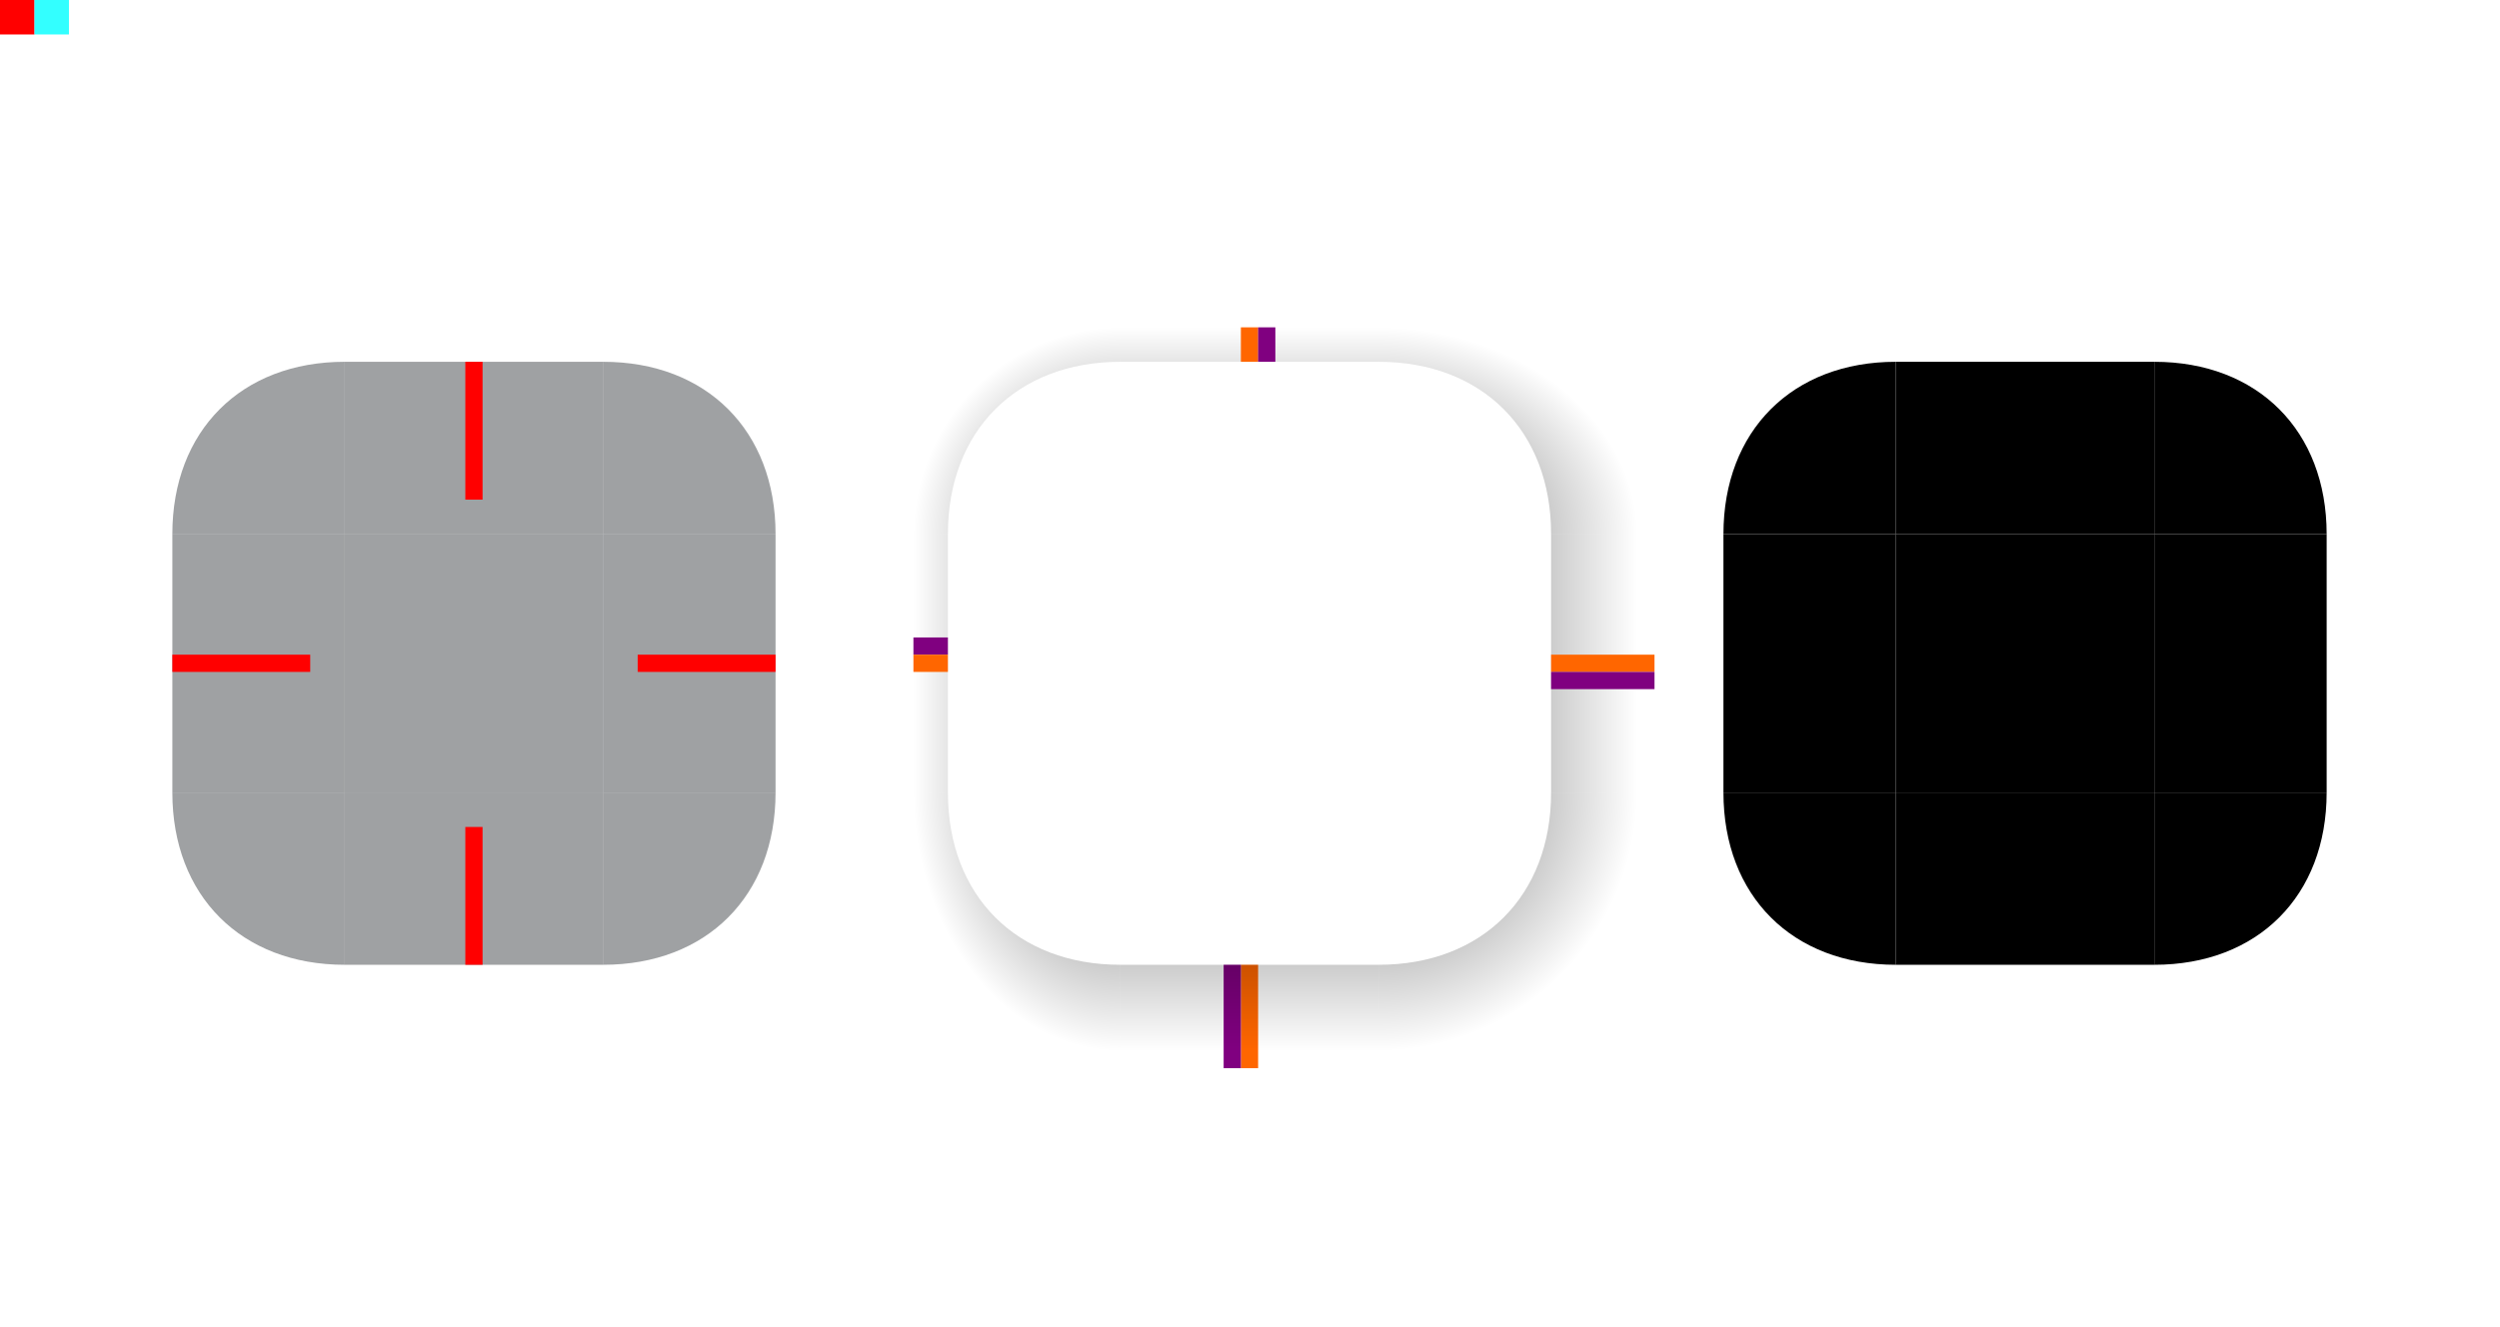
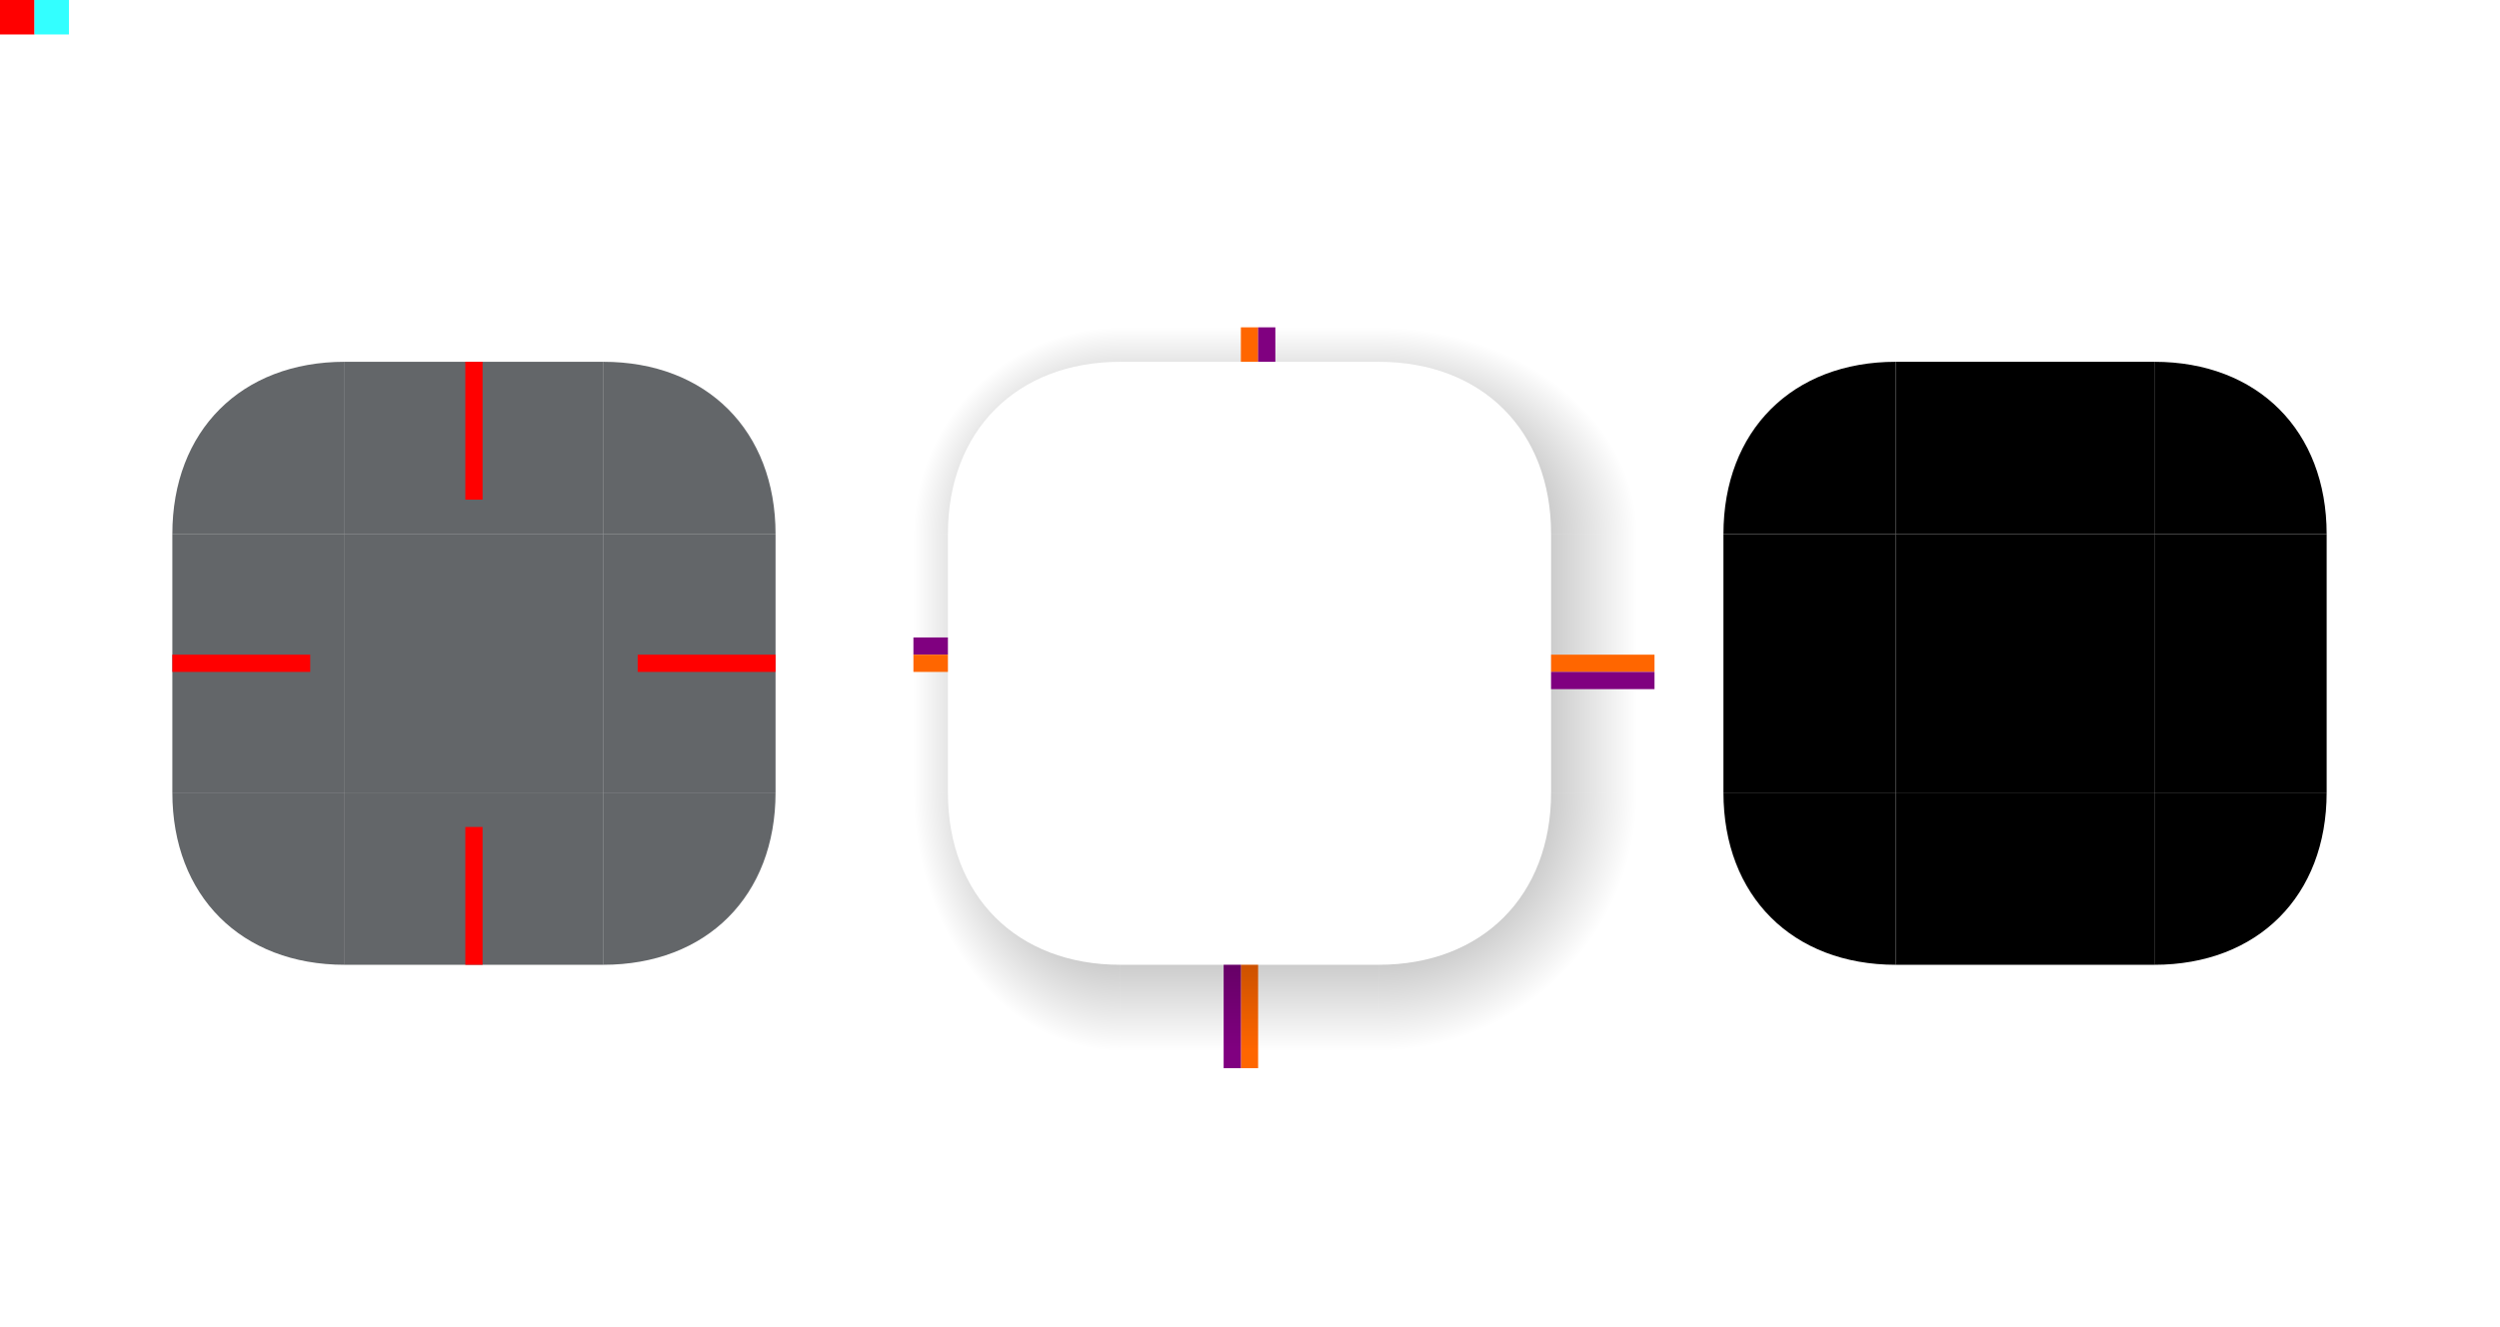
- <svg xmlns="http://www.w3.org/2000/svg" xmlns:ns1="http://www.openswatchbook.org/uri/2009/osb" xmlns:xlink="http://www.w3.org/1999/xlink" width="145" height="77" viewBox="0 0 145 77" version="1.1" id="svg8">
+ <svg xmlns="http://www.w3.org/2000/svg" xmlns:xlink="http://www.w3.org/1999/xlink" width="145" height="77" viewBox="0 0 145 77" version="1.1" id="svg8">
  <defs id="defs2">
+     <linearGradient id="linearGradient1323">
+       <stop style="stop-color:#000000;stop-opacity:0" offset="0" id="stop1319" />
+       <stop style="stop-color:#000000;stop-opacity:0.2" offset="1" id="stop1321" />
+     </linearGradient>
    <linearGradient id="linearGradient938">
      <stop style="stop-color:#000000;stop-opacity:1;" offset="0" id="stop932" />
      <stop style="stop-color:#000000;stop-opacity:0.2" offset="0.667" id="stop934" />
      <stop style="stop-color:#000000;stop-opacity:0;" offset="1" id="stop936" />
    </linearGradient>
    <linearGradient id="gradient-topright">
      <stop style="stop-color:#000000;stop-opacity:1;" offset="0" id="stop1086" />
      <stop style="stop-color:#000000;stop-opacity:0.2" offset="0.667" id="stop1088" />
      <stop style="stop-color:#000000;stop-opacity:0;" offset="1" id="stop1090" />
    </linearGradient>
    <linearGradient id="gradient-topleft">
      <stop style="stop-color:#000000;stop-opacity:1;" offset="0" id="stop1066" />
      <stop style="stop-color:#000000;stop-opacity:0.2" offset="0.667" id="stop1074" />
      <stop style="stop-color:#000000;stop-opacity:0;" offset="1" id="stop1068" />
    </linearGradient>
    <linearGradient id="gradient-bottom">
      <stop style="stop-color:#000000;stop-opacity:0" offset="0" id="stop1181" />
      <stop style="stop-color:#000000;stop-opacity:0.2" offset="1" id="stop1183" />
    </linearGradient>
    <linearGradient id="gradient-bottomright">
      <stop style="stop-color:#000000;stop-opacity:1" offset="0" id="stop1173" />
      <stop style="stop-color:#000000;stop-opacity:0.2" offset="0.667" id="stop1175" />
      <stop style="stop-color:#000000;stop-opacity:0" offset="1" id="stop1177" />
    </linearGradient>
    <linearGradient id="gradient-top">
      <stop style="stop-color:#000000;stop-opacity:0" offset="0" id="stop1167" />
      <stop style="stop-color:#000000;stop-opacity:0.2" offset="1" id="stop1169" />
    </linearGradient>
    <linearGradient id="gradient-right">
      <stop style="stop-color:#000000;stop-opacity:0" offset="0" id="stop1147" />
      <stop style="stop-color:#000000;stop-opacity:0.2" offset="1" id="stop1149" />
    </linearGradient>
-     <linearGradient id="linearGradient3139" ns1:paint="solid">
+     <linearGradient id="linearGradient3139">
      <stop style="stop-color:#ff0000;stop-opacity:1;" offset="0" id="stop3137" />
    </linearGradient>
    <radialGradient xlink:href="#gradient-bottomright" id="radialGradient1141" gradientUnits="userSpaceOnUse" gradientTransform="matrix(7.8392945e-7,1.874999,-1.875,1.2740123e-6,418.7498,-155)" cx="160" cy="130" fx="160" fy="130" r="8" />
    <linearGradient xlink:href="#gradient-right" id="linearGradient1153" x1="144" y1="137" x2="156" y2="137" gradientUnits="userSpaceOnUse" gradientTransform="matrix(0.3333338,0,0,1,99.99989,0)" />
    <linearGradient xlink:href="#gradient-top" id="linearGradient1157" gradientUnits="userSpaceOnUse" x1="144" y1="137" x2="156" y2="137" gradientTransform="matrix(0,0.3333332,-1,0,304.9999,70.00003)" />
-     <linearGradient xlink:href="#gradient-right" id="linearGradient1161" gradientUnits="userSpaceOnUse" gradientTransform="rotate(180,167.5,137.5)" x1="145" y1="137" x2="150" y2="137" />
+     <linearGradient xlink:href="#linearGradient1323" id="linearGradient1161" gradientUnits="userSpaceOnUse" gradientTransform="rotate(180,167.5,137.5)" x1="145" y1="137" x2="150" y2="137" />
    <linearGradient xlink:href="#gradient-bottom" id="linearGradient1165" gradientUnits="userSpaceOnUse" gradientTransform="rotate(-90,167.5,137.5)" x1="145" y1="137" x2="150" y2="137" />
    <radialGradient xlink:href="#gradient-topright" id="radialGradient1039" cx="80" cy="33" fx="80" fy="33" r="8" gradientTransform="matrix(1.875,0,0,1.5,-69.99993,-18.49999)" gradientUnits="userSpaceOnUse" />
    <radialGradient xlink:href="#gradient-topleft" id="radialGradient1047" gradientUnits="userSpaceOnUse" gradientTransform="matrix(1.875007,7.4409663e-7,-5.553568e-7,1.5,-70.00045,-18.50005)" cx="80" cy="33" fx="80" fy="33" r="8" />
    <radialGradient xlink:href="#linearGradient938" id="radialGradient1072" cx="65" cy="31" fx="65" fy="31" r="6" gradientUnits="userSpaceOnUse" gradientTransform="matrix(2.4181961e-7,-2,2,1.0626178e-6,2.999948,160.9999)" />
  </defs>
  <g id="layer1" transform="translate(-95,-98.99999)">
    <g id="shadow-topleft" transform="matrix(2.399999,0,0,2.4,-152,-182)" style="opacity:1">
      <path id="path1053" style="opacity:1;fill:url(#radialGradient1072);fill-opacity:1;stroke:none;stroke-width:2.4px;stroke-linecap:butt;stroke-linejoin:miter;stroke-opacity:1" d="M 65 19 C 57.8 19 53 23.8 53 31 L 55 31 C 55 25 59 21 65 21 L 65 19 z " transform="matrix(0.4166668,0,0,0.4166667,102.9167,117.0833)" />
    </g>
    <g id="shadow-topright" transform="matrix(3.199999,0,0,2.4,-289,-182)" style="opacity:1;fill:#ff5555">
      <path id="path1018" style="opacity:1;fill:url(#radialGradient1039);fill-opacity:1;stroke:none;stroke-width:2.771px;stroke-linecap:butt;stroke-linejoin:miter;stroke-opacity:1" d="M 80 19 L 80 21 C 86 21 90 25 90 31 L 96 31 C 96 23.8 89.6 19 80 19 z " transform="matrix(0.3125001,0,0,0.4166666,120,117.0833)" />
    </g>
    <path style="fill:url(#linearGradient1161);fill-opacity:1.0;stroke:none;stroke-width:1px;stroke-linecap:butt;stroke-linejoin:miter;stroke-opacity:1" d="m 191,145 h -6 v -15 h 6 z" id="shadow-right" />
-     <rect style="fill:#10151a;fill-opacity:0.4;fill-rule:nonzero;stroke-width:0.333" id="center" width="15" height="15" x="115" y="130" class="ColorScheme-Background" />
+     <rect style="fill:#10151a;fill-opacity:0.65;fill-rule:nonzero;stroke-width:0.333" id="center" width="15" height="15" x="115" y="130" class="ColorScheme-Background" />
    <g id="topright" transform="matrix(2,0,0,2,-160,-130)" style="opacity:1">
-       <path style="opacity:1;fill:#10151a;fill-opacity:0.4;stroke:none;stroke-width:1px;stroke-linecap:butt;stroke-linejoin:miter;stroke-opacity:1" d="m 145,130 h 5 c 0,-3 -2,-5 -5,-5 z" id="path863-6-7" class="ColorScheme-Background" />
+       <path style="opacity:1;fill:#10151a;fill-opacity:0.65;stroke:none;stroke-width:1px;stroke-linecap:butt;stroke-linejoin:miter;stroke-opacity:1" d="m 145,130 h 5 c 0,-3 -2,-5 -5,-5 z" id="path863-6-7" class="ColorScheme-Background" />
    </g>
    <g id="topleft" transform="matrix(2,0,0,2,-145,-130)" style="opacity:1">
-       <path style="opacity:1;fill:#10151a;fill-opacity:0.4;stroke:none;stroke-width:1px;stroke-linecap:butt;stroke-linejoin:miter;stroke-opacity:1" d="m 130,130 v -5 c -3,0 -5,2 -5,5 z" id="path863" class="ColorScheme-Background" />
+       <path style="opacity:1;fill:#10151a;fill-opacity:0.65;stroke:none;stroke-width:1px;stroke-linecap:butt;stroke-linejoin:miter;stroke-opacity:1" d="m 130,130 v -5 c -3,0 -5,2 -5,5 z" id="path863" class="ColorScheme-Background" />
    </g>
    <g id="bottomleft" transform="matrix(2,0,0,2,-145,-145)">
-       <path style="fill:#10151a;fill-opacity:0.4;stroke:none;stroke-width:1px;stroke-linecap:butt;stroke-linejoin:miter;stroke-opacity:1" d="m 130,145 h -5 c 0,3 2,5 5,5 z" id="path863-3" class="ColorScheme-Background" />
+       <path style="fill:#10151a;fill-opacity:0.65;stroke:none;stroke-width:1px;stroke-linecap:butt;stroke-linejoin:miter;stroke-opacity:1" d="m 130,145 h -5 c 0,3 2,5 5,5 z" id="path863-3" class="ColorScheme-Background" />
      <g id="g1009" />
    </g>
    <g id="bottomright" transform="matrix(2,0,0,2,-196,-164)">
-       <path style="fill:#10151a;fill-opacity:0.4;stroke:none;stroke-width:1px;stroke-linecap:butt;stroke-linejoin:miter;stroke-opacity:1" d="m 163,154.5 v 5 c 3,0 5,-2 5,-5 z" id="path863-6" class="ColorScheme-Background" />
+       <path style="fill:#10151a;fill-opacity:0.65;stroke:none;stroke-width:1px;stroke-linecap:butt;stroke-linejoin:miter;stroke-opacity:1" d="m 163,154.5 v 5 c 3,0 5,-2 5,-5 z" id="path863-6" class="ColorScheme-Background" />
    </g>
    <g id="top" transform="matrix(0.6643353,0,0,2,33.63639,-130)" style="opacity:1">
      <g id="g997">
        <g id="g1003">
-           <rect style="opacity:1;fill:#10151a;fill-opacity:0.4" id="rect847" width="22.579" height="5" x="122.474" y="125" class="ColorScheme-Background" />
+           <rect style="opacity:1;fill:#10151a;fill-opacity:0.65" id="rect847" width="22.579" height="5" x="122.474" y="125" class="ColorScheme-Background" />
        </g>
      </g>
    </g>
    <rect style="fill:#ff0000;fill-opacity:1;stroke:none;stroke-width:1.265" id="hint-top-margin" width="1" height="8" x="122" y="120" />
    <g id="right" transform="matrix(2,0,0,1,-160,-2.1e-5)" style="fill-opacity:1">
-       <rect style="fill:#10151a;fill-opacity:0.4" id="rect851" width="5" height="15" x="145" y="130" class="ColorScheme-Background" />
+       <rect style="fill:#10151a;fill-opacity:0.65" id="rect851" width="5" height="15" x="145" y="130" class="ColorScheme-Background" />
    </g>
    <rect style="fill:#ff0000;fill-opacity:1;stroke:none;stroke-width:1.265" id="hint-right-margin" width="8" height="1" x="132" y="137" />
    <g id="bottom" transform="matrix(0.9999999,0,0,2,-15.00002,-145)">
-       <rect style="fill:#10151a;fill-opacity:0.4" id="rect833" width="15" height="5" x="130" y="145" class="ColorScheme-Background" />
+       <rect style="fill:#10151a;fill-opacity:0.65" id="rect833" width="15" height="5" x="130" y="145" class="ColorScheme-Background" />
    </g>
    <rect style="fill:#ff0000;fill-opacity:1;stroke:none;stroke-width:1.265" id="hint-bottom-margin" width="1" height="8" x="122" y="147" />
    <g id="left" transform="matrix(2,0,0,1,-145,-1.8e-5)" style="fill-opacity:1">
      <g id="g1006" style="fill-opacity:1">
-         <rect style="fill:#10151a;fill-opacity:0.4" id="rect837" width="5" height="15" x="125" y="130" class="ColorScheme-Background" />
+         <rect style="fill:#10151a;fill-opacity:0.65" id="rect837" width="5" height="15" x="125" y="130" class="ColorScheme-Background" />
      </g>
    </g>
    <rect style="fill:#ff0000;fill-opacity:1;stroke:none;stroke-width:1.265" id="hint-left-margin" width="8" height="1" x="105" y="137" />
    <rect style="opacity:1;fill:#ff6600;fill-opacity:1;stroke:none;stroke-width:1.095;stroke-opacity:1" id="shadow-hint-bottom-margin" width="1" height="6" x="167" y="155" />
    <rect style="opacity:1;fill:#ff6600;fill-opacity:1;stroke:none;stroke-width:1.095;stroke-opacity:1" id="shadow-hint-right-margin" width="6" height="1" x="185" y="137" />
    <rect style="fill:#000000;fill-opacity:1;fill-rule:nonzero;stroke:none;stroke-width:0.333" id="mask-center" width="15" height="15" x="205" y="130" />
    <g id="mask-left" transform="matrix(2,0,0,1,-55.00004,-2e-5)" style="fill:#000000;stroke:none">
      <g id="g1006-7" style="fill:#000000;stroke:none">
        <rect style="fill:#000000;fill-opacity:1;stroke:none" id="rect837-6" width="5" height="15" x="125" y="130" />
      </g>
    </g>
    <g id="mask-bottom" transform="matrix(0.9999995,0,0,2,75.00003,-145)" style="fill:#000000;stroke:none">
      <rect style="fill:#000000;fill-opacity:1;stroke:none" id="rect833-9" width="15" height="5" x="130" y="145" />
    </g>
    <g id="mask-top" transform="matrix(1,0,0,2,74.99995,-130)" style="fill:#000000;stroke:none">
      <g id="g997-4" style="fill:#000000;stroke:none">
        <g id="g1003-5" style="fill:#000000;stroke:none">
          <rect style="fill:#000000;fill-opacity:1;stroke:none" id="rect847-2" width="15" height="5" x="130" y="125" />
        </g>
      </g>
    </g>
    <g id="mask-right" transform="matrix(2,0,0,1,-70.00004,-2e-5)" style="fill:#000000;stroke:none">
      <rect style="fill:#000000;fill-opacity:1;stroke:none" id="rect851-7" width="5" height="15" x="145" y="130" />
    </g>
    <g id="mask-topright" transform="matrix(2,0,0,2,-70.00004,-130)" style="fill:#000000;stroke:none">
      <path style="fill:#000000;fill-opacity:1;stroke:none;stroke-width:1px;stroke-linecap:butt;stroke-linejoin:miter;stroke-opacity:1" d="m 145,130 h 5 c 0,-3 -2,-5 -5,-5 z" id="path863-6-7-3" />
    </g>
    <g id="mask-topleft" transform="matrix(2,0,0,2,-55.00004,-130)" style="fill:#000000;stroke:none">
      <path style="fill:#000000;fill-opacity:1;stroke:none;stroke-width:1px;stroke-linecap:butt;stroke-linejoin:miter;stroke-opacity:1" d="m 130,130 v -5 c -3,0 -5,2 -5,5 z" id="path863-8" />
    </g>
    <g id="mask-bottomleft" transform="matrix(2,0,0,2,-55.00004,-145)" style="fill:#000000;stroke:none">
      <path style="fill:#000000;fill-opacity:1;stroke:none;stroke-width:1px;stroke-linecap:butt;stroke-linejoin:miter;stroke-opacity:1" d="m 130,145 h -5 c 0,3 2,5 5,5 z" id="path863-3-8" />
      <g id="g1009-4" style="fill:#000000;stroke:none" />
    </g>
    <g id="mask-bottomright" transform="matrix(2,0,0,2,-70.00004,-145)" style="fill:#000000;stroke:none">
      <path style="fill:#000000;fill-opacity:1;stroke:none;stroke-width:1px;stroke-linecap:butt;stroke-linejoin:miter;stroke-opacity:1" d="m 145,145 v 5 c 3,0 5,-2 5,-5 z" id="path863-6-4" />
    </g>
    <rect style="opacity:1;fill:#ff0000;fill-opacity:0.997" id="hint-stretch-borders" width="2" height="2" x="95" y="99" />
    <rect style="fill:#800080;fill-opacity:1;stroke:none;stroke-width:1.095;stroke-opacity:1" id="shadow-hint-right-inset" width="6" height="1" x="-191" y="-139" transform="scale(-1)" />
    <rect style="display:inline;fill:#800080;fill-opacity:1;stroke:none;stroke-width:1.095;stroke-opacity:1" id="shadow-hint-bottom-inset" width="6" height="1" x="-161" y="166" transform="rotate(-90)" />
    <path style="fill:url(#radialGradient1141);fill-opacity:1;stroke:none;stroke-width:1px;stroke-linecap:butt;stroke-linejoin:miter;stroke-opacity:1" d="m 185,145 h 6 v 16 h -16 v -6 c 6,0 10,-4 10,-10 z" id="shadow-bottomright" />
    <path style="fill:url(#linearGradient1153);fill-opacity:1;stroke:none;stroke-width:0.577px;stroke-linecap:butt;stroke-linejoin:miter;stroke-opacity:1" d="m 148,130 h 2 v 15 h -2 z" id="shadow-left" />
    <path style="fill:url(#linearGradient1157);fill-opacity:1;stroke:none;stroke-width:0.577px;stroke-linecap:butt;stroke-linejoin:miter;stroke-opacity:1" d="m 175,118 v 2 h -15 v -2 z" id="shadow-top" />
    <path style="fill:url(#linearGradient1165);fill-opacity:1;stroke:none;stroke-width:1px;stroke-linecap:butt;stroke-linejoin:miter;stroke-opacity:1" d="m 160,161 v -6 h 15 v 6 z" id="shadow-bottom" />
    <g id="g937" transform="matrix(2,0,0,2,-115.0001,-130)" style="opacity:1;fill:#ff0000" />
    <rect style="fill:#800080;fill-opacity:1;stroke:none;stroke-width:0.632;stroke-opacity:1" id="shadow-hint-left-inset" width="2" height="1" x="148" y="136" />
    <rect style="opacity:1;fill:#ff6600;fill-opacity:1;stroke:none;stroke-width:0.632;stroke-opacity:1" id="shadow-hint-left-margin" width="2" height="1" x="148" y="137" />
    <rect style="opacity:1;fill:#ff6600;fill-opacity:1;stroke:none;stroke-width:0.632;stroke-opacity:1" id="shadow-hint-top-margin" width="1" height="2" x="167" y="118" />
    <rect style="display:inline;fill:#800080;fill-opacity:1;stroke:none;stroke-width:0.632;stroke-opacity:1" id="shadow-hint-top-inset" width="2" height="1" x="118" y="-169" transform="rotate(90)" />
    <g id="g981" transform="matrix(2,0,0,2,-115.0001,-130)" style="opacity:1" />
    <g id="g1016" transform="matrix(2,0,0,2,-115.0001,-130)" style="opacity:1" />
    <g id="shadow-bottomleft" transform="matrix(0,3.199999,2.4,0,-152.0001,-319)" style="opacity:1;fill:#ff5555">
      <path id="path1043" style="opacity:1;fill:url(#radialGradient1047);fill-opacity:1;stroke:none;stroke-width:2.771px;stroke-linecap:butt;stroke-linejoin:miter;stroke-opacity:1" d="m 80,19 v 2 c 6,0 10,4 10,10 h 6 C 96,23.8 89.6,19 80,19 Z" transform="matrix(0.3125001,0,0,0.4166666,120,117.0833)" />
    </g>
    <g id="g1051" transform="matrix(2,0,0,2,-100.0001,-130)" style="opacity:1" />
    <rect style="fill:#00ffff;fill-opacity:0.8;stroke-width:0.5;stroke-linecap:round;stroke-linejoin:round;paint-order:markers stroke fill" id="AAA-hint-apply-color-scheme" width="2" height="2" x="97" y="99" />
  </g>
</svg>
